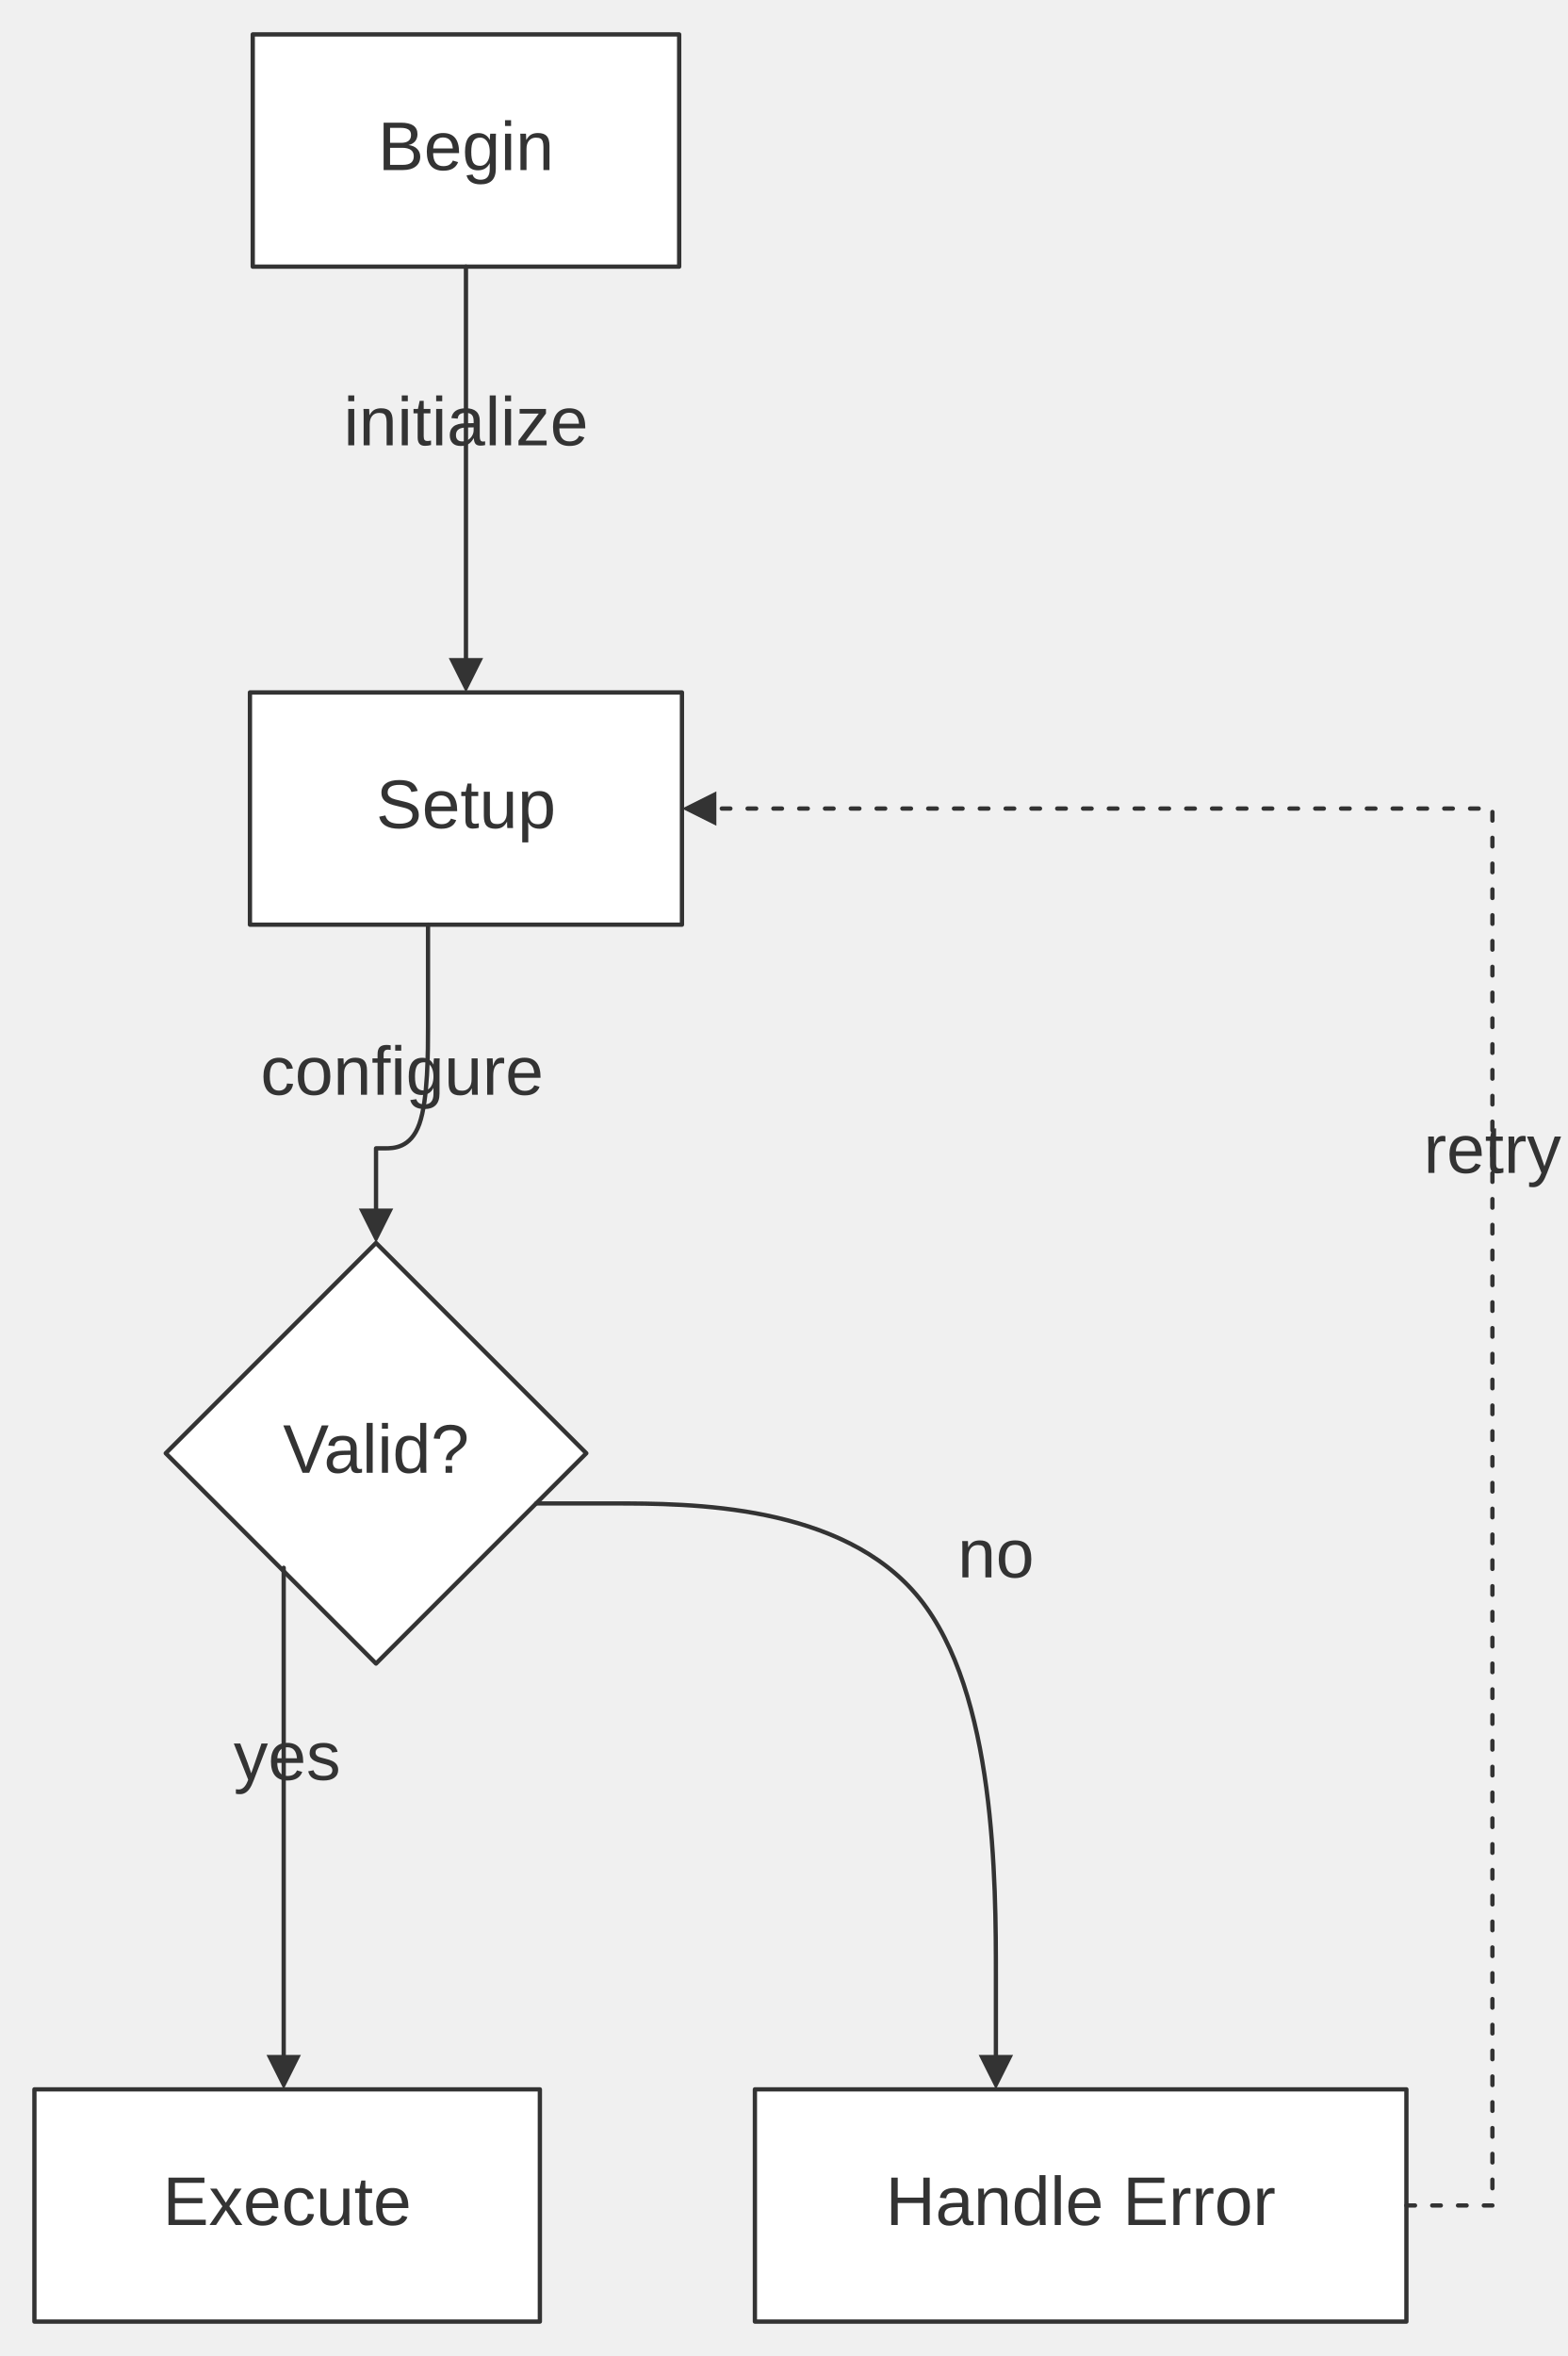
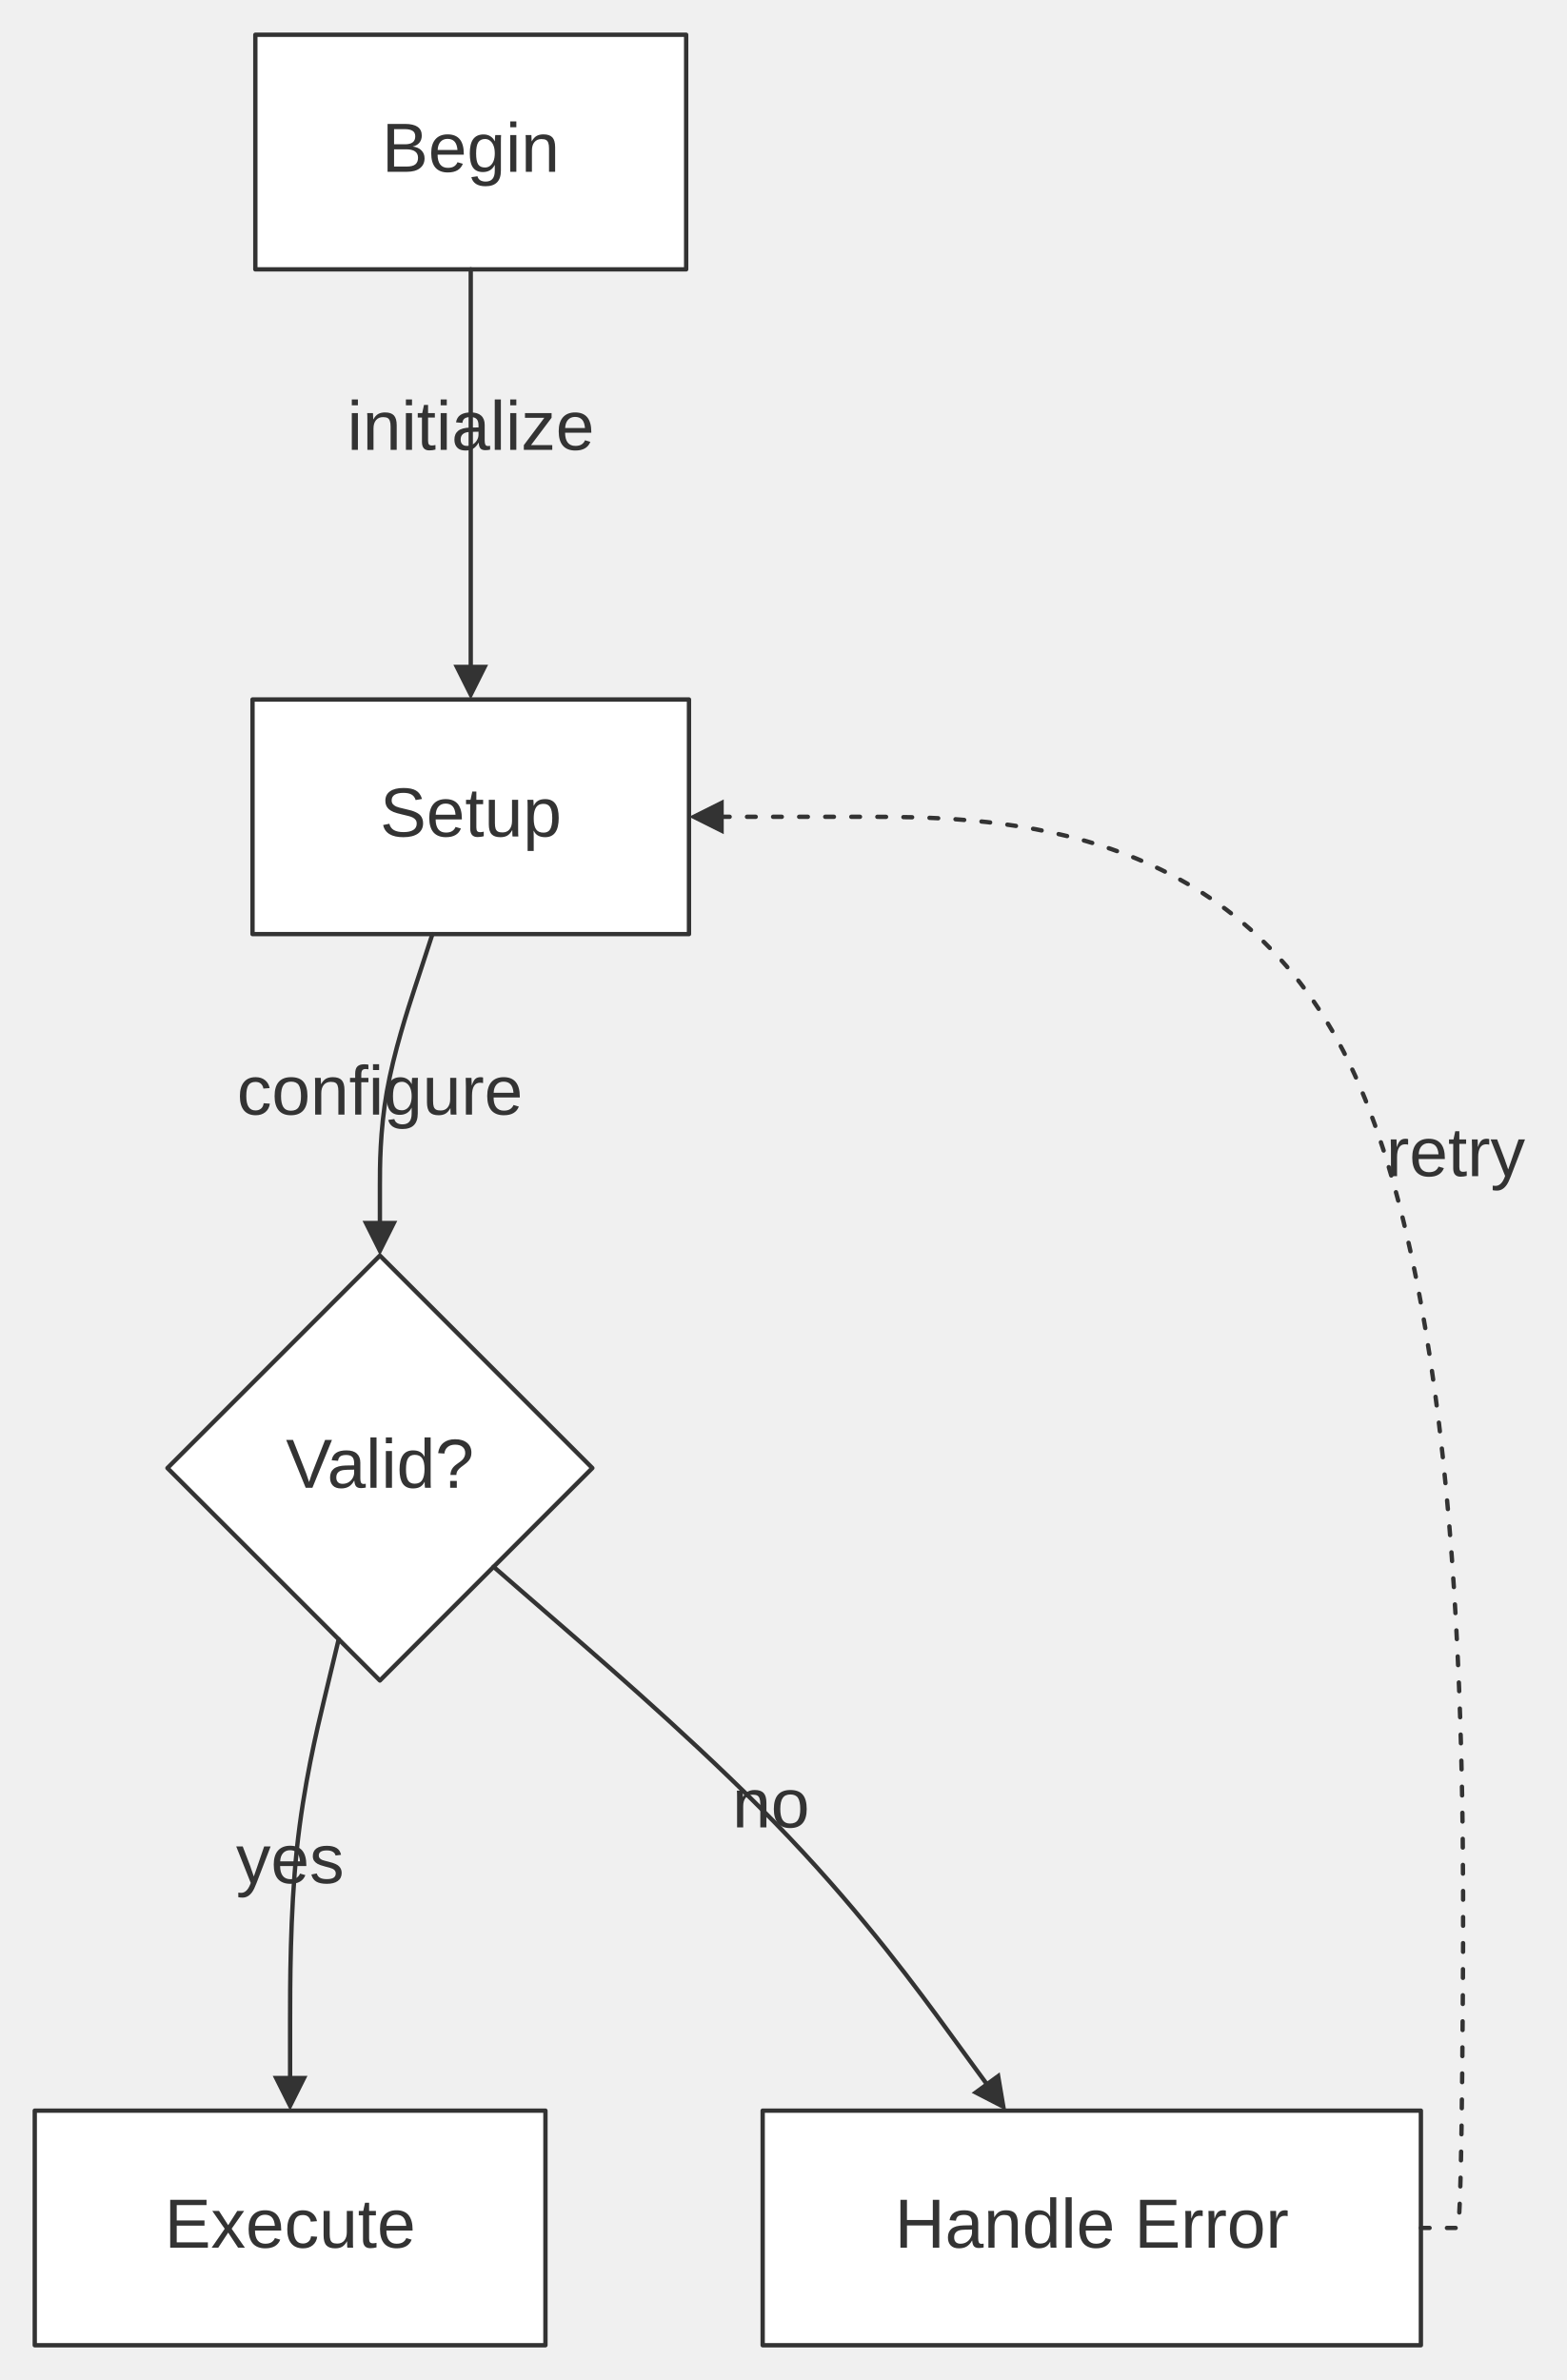
- <svg xmlns="http://www.w3.org/2000/svg" width="100%" viewBox="0 0 364.48 547.80" style="max-width: 364.48px; background-color: transparent;" font-family="&quot;trebuchet ms&quot;, verdana, arial, sans-serif" font-size="16.00">
+ <svg xmlns="http://www.w3.org/2000/svg" width="100%" viewBox="0 0 360.48 547.80" style="max-width: 360.48px; background-color: transparent;" font-family="&quot;trebuchet ms&quot;, verdana, arial, sans-serif" font-size="16.00">
  <defs>
    <marker id="arrowhead" viewBox="0 0 10.00 10.00" refX="5.00" refY="5.00" markerWidth="8.00" markerHeight="8.00" orient="auto-start-reverse" markerUnits="userSpaceOnUse">
      <path d="M 0 0 L 10.00 5.00 L 0 10.00 z" fill="#333" />
    </marker>
    <marker id="crosshead" viewBox="0 0 11.00 11.00" refX="12.00" refY="5.20" markerWidth="11.00" markerHeight="11.00" orient="auto-start-reverse" markerUnits="userSpaceOnUse">
      <path d="M 1,1 l 9,9 M 10,1 l -9,9" stroke="#333" stroke-width="2" />
    </marker>
    <marker id="circlehead" viewBox="0 0 10.00 10.00" refX="11.00" refY="5.00" markerWidth="11.00" markerHeight="11.00" orient="auto-start-reverse" markerUnits="userSpaceOnUse">
      <circle cx="5" cy="5" r="5" stroke="#333" stroke-width="1" fill="#333" />
    </marker>
    <marker id="open-arrowhead" viewBox="0 0 10.00 10.00" refX="5.00" refY="5.00" markerWidth="8.00" markerHeight="8.00" orient="auto-start-reverse" markerUnits="userSpaceOnUse">
      <polygon points="0,0 10.00,5.00 0,10.00" fill="white" stroke="#333" stroke-width="1" />
    </marker>
    <marker id="diamondhead" viewBox="0 0 12.00 12.00" refX="6.00" refY="6.00" markerWidth="12.00" markerHeight="12.00" orient="auto-start-reverse" markerUnits="userSpaceOnUse">
      <polygon points="0,6.00 6.00,0 12.00,6.00 6.00,12.00" fill="#333" />
    </marker>
    <marker id="open-diamondhead" viewBox="0 0 12.00 12.00" refX="6.00" refY="6.00" markerWidth="12.00" markerHeight="12.00" orient="auto-start-reverse" markerUnits="userSpaceOnUse">
      <polygon points="0,6.00 6.00,0 12.00,6.00 6.00,12.00" fill="white" stroke="#333" stroke-width="1" />
    </marker>
  </defs>
  <g transform="translate(0.00,0.00)">
    <g class="nodes">
      <polygon points="87.44,289.00 136.34,337.90 87.44,386.80 38.54,337.90" fill="white" stroke="#333" stroke-width="1.00" stroke-linejoin="round" />
      <text x="87.44" y="337.90" text-anchor="middle" dominant-baseline="middle" fill="#333">Valid?</text>
      <rect x="175.54" y="485.80" width="151.50" height="54.00" fill="white" stroke="#333" stroke-width="1.00" stroke-linejoin="round" />
      <text x="251.29" y="512.80" text-anchor="middle" dominant-baseline="middle" fill="#333">Handle Error</text>
      <rect x="8.00" y="485.80" width="117.54" height="54.00" fill="white" stroke="#333" stroke-width="1.00" stroke-linejoin="round" />
      <text x="66.77" y="512.80" text-anchor="middle" dominant-baseline="middle" fill="#333">Execute</text>
      <rect x="58.12" y="161.00" width="100.46" height="54.00" fill="white" stroke="#333" stroke-width="1.00" stroke-linejoin="round" />
      <text x="108.35" y="188.00" text-anchor="middle" dominant-baseline="middle" fill="#333">Setup</text>
      <rect x="58.77" y="8.00" width="99.16" height="54.00" fill="white" stroke="#333" stroke-width="1.00" stroke-linejoin="round" />
      <text x="108.35" y="35.00" text-anchor="middle" dominant-baseline="middle" fill="#333">Begin</text>
    </g>
    <g class="edgePaths">
-       <path d="M108.35,62.00 L108.35,95.00 L108.35,97.75 C108.35,100.50 108.35,106.00 108.35,111.50 C108.35,117.00 108.35,122.50 108.35,125.25 L108.35,128.00 L108.35,157.00" stroke="#333" stroke-width="1.00" fill="none" stroke-linecap="round" stroke-linejoin="round" marker-end="url(#arrowhead)" />
-       <path d="M99.53,215.00 L99.53,233.00 L99.53,238.67 C99.53,244.33 99.53,255.67 97.52,261.33 C95.50,267.00 91.47,267.00 89.46,267.00 L87.44,267.00 L87.44,285.00" stroke="#333" stroke-width="1.00" fill="none" stroke-linecap="round" stroke-linejoin="round" marker-end="url(#arrowhead)" />
-       <path d="M65.97,364.53 L65.97,404.95 L65.97,408.32 C65.97,411.69 65.97,418.43 65.97,425.17 C65.97,431.90 65.97,438.64 65.97,442.01 L65.97,445.38 L65.97,481.80" stroke="#333" stroke-width="1.00" fill="none" stroke-linecap="round" stroke-linejoin="round" marker-end="url(#arrowhead)" />
-       <path d="M124.68,349.57 L142.49,349.57 C160.31,349.57 195.95,349.57 213.77,371.60 C231.58,393.64 231.58,437.72 231.58,459.76 L231.58,481.80" stroke="#333" stroke-width="1.00" fill="none" stroke-linecap="round" stroke-linejoin="round" marker-end="url(#arrowhead)" />
-       <path d="M327.04,512.80 L347.04,512.80 L347.04,485.73 C347.04,458.67 347.04,404.53 347.04,350.40 C347.04,296.27 347.04,242.13 347.04,215.07 L347.04,188.00 L162.58,188.00" stroke="#333" stroke-width="1.00" fill="none" stroke-linecap="round" stroke-linejoin="round" stroke-dasharray="2.00,4.00" marker-end="url(#arrowhead)" />
+       <path d="M108.35,62.00 L108.35,70.00 L108.35,74.83 C108.35,79.67 108.35,89.33 108.35,102.50 C108.35,115.67 108.35,132.33 108.35,140.67 L108.35,149.00 L108.35,157.00" stroke="#333" stroke-width="1.00" fill="none" stroke-linecap="round" stroke-linejoin="round" marker-end="url(#arrowhead)" />
+       <path d="M99.53,215.00 L97.05,222.60 L95.44,227.50 C93.84,232.40 90.64,242.20 89.04,251.27 C87.44,260.33 87.44,268.67 87.44,272.83 L87.44,277.00 L87.44,285.00" stroke="#333" stroke-width="1.00" fill="none" stroke-linecap="round" stroke-linejoin="round" marker-end="url(#arrowhead)" />
+       <path d="M77.95,377.32 L76.08,385.09 L74.53,391.55 C72.98,398.00 69.87,410.90 68.32,425.68 C66.77,440.47 66.77,457.13 66.77,465.47 L66.77,473.80 L66.77,481.80" stroke="#333" stroke-width="1.00" fill="none" stroke-linecap="round" stroke-linejoin="round" marker-end="url(#arrowhead)" />
+       <path d="M113.61,360.63 L119.65,365.88 L130.77,375.53 C141.88,385.18 164.11,404.49 181.59,422.87 C199.07,441.24 211.79,458.67 218.15,467.39 L224.51,476.11 L229.23,482.57" stroke="#333" stroke-width="1.00" fill="none" stroke-linecap="round" stroke-linejoin="round" marker-end="url(#arrowhead)" />
+       <path d="M327.04,512.80 L335.04,512.80 L335.37,512.80 C335.70,512.80 336.37,512.80 336.70,458.67 C337.04,404.53 337.04,296.27 309.29,242.13 C281.55,188.00 226.07,188.00 198.33,188.00 L170.58,188.00 L162.58,188.00" stroke="#333" stroke-width="1.00" fill="none" stroke-linecap="round" stroke-linejoin="round" stroke-dasharray="2.00,4.00" marker-end="url(#arrowhead)" />
    </g>
    <g class="edgeLabels">
      <text x="108.35" y="99.00" text-anchor="middle" dominant-baseline="middle" fill="#333">initialize</text>
-       <text x="93.49" y="250.00" text-anchor="middle" dominant-baseline="middle" fill="#333">configure</text>
-       <text x="66.77" y="409.30" text-anchor="middle" dominant-baseline="middle" fill="#333">yes</text>
-       <text x="231.58" y="362.23" text-anchor="middle" dominant-baseline="middle" fill="#333">no</text>
-       <text x="347.04" y="268.17" text-anchor="middle" dominant-baseline="middle" fill="#333">retry</text>
+       <text x="87.44" y="252.00" text-anchor="middle" dominant-baseline="middle" fill="#333">configure</text>
+       <text x="66.77" y="428.90" text-anchor="middle" dominant-baseline="middle" fill="#333">yes</text>
+       <text x="177.44" y="416.07" text-anchor="middle" dominant-baseline="middle" fill="#333">no</text>
+       <text x="335.04" y="266.17" text-anchor="middle" dominant-baseline="middle" fill="#333">retry</text>
    </g>
  </g>
</svg>
